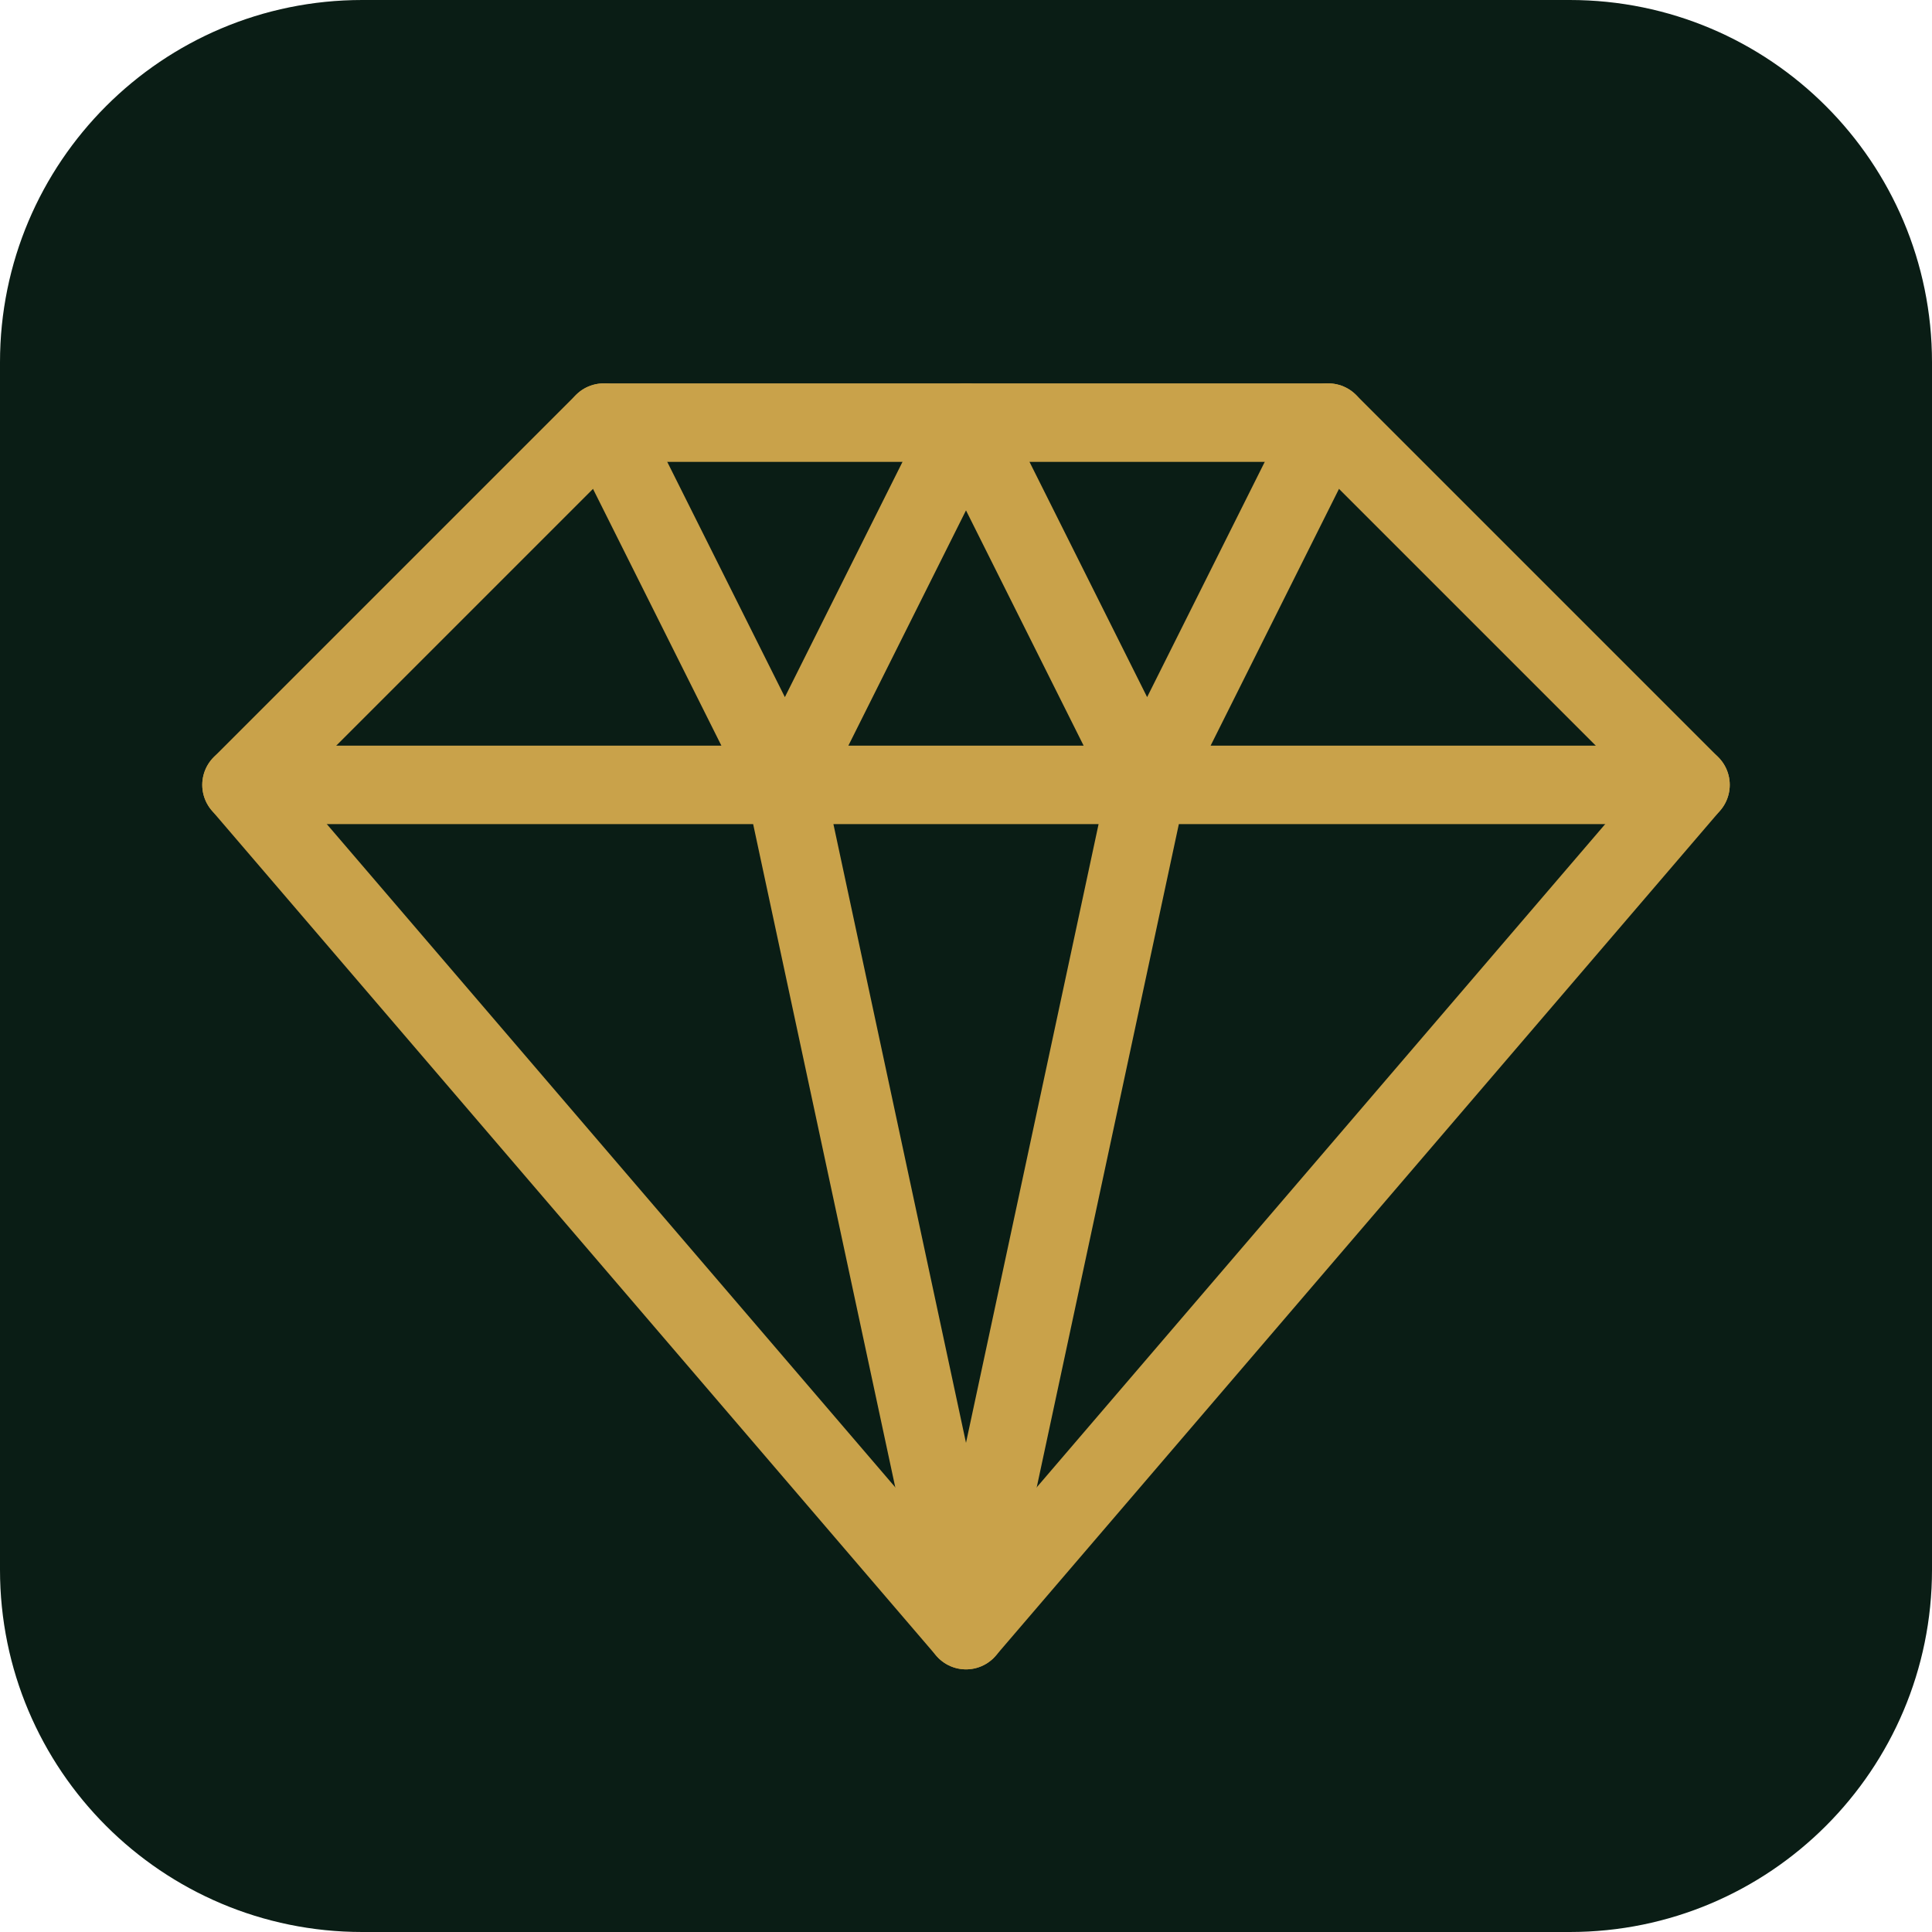
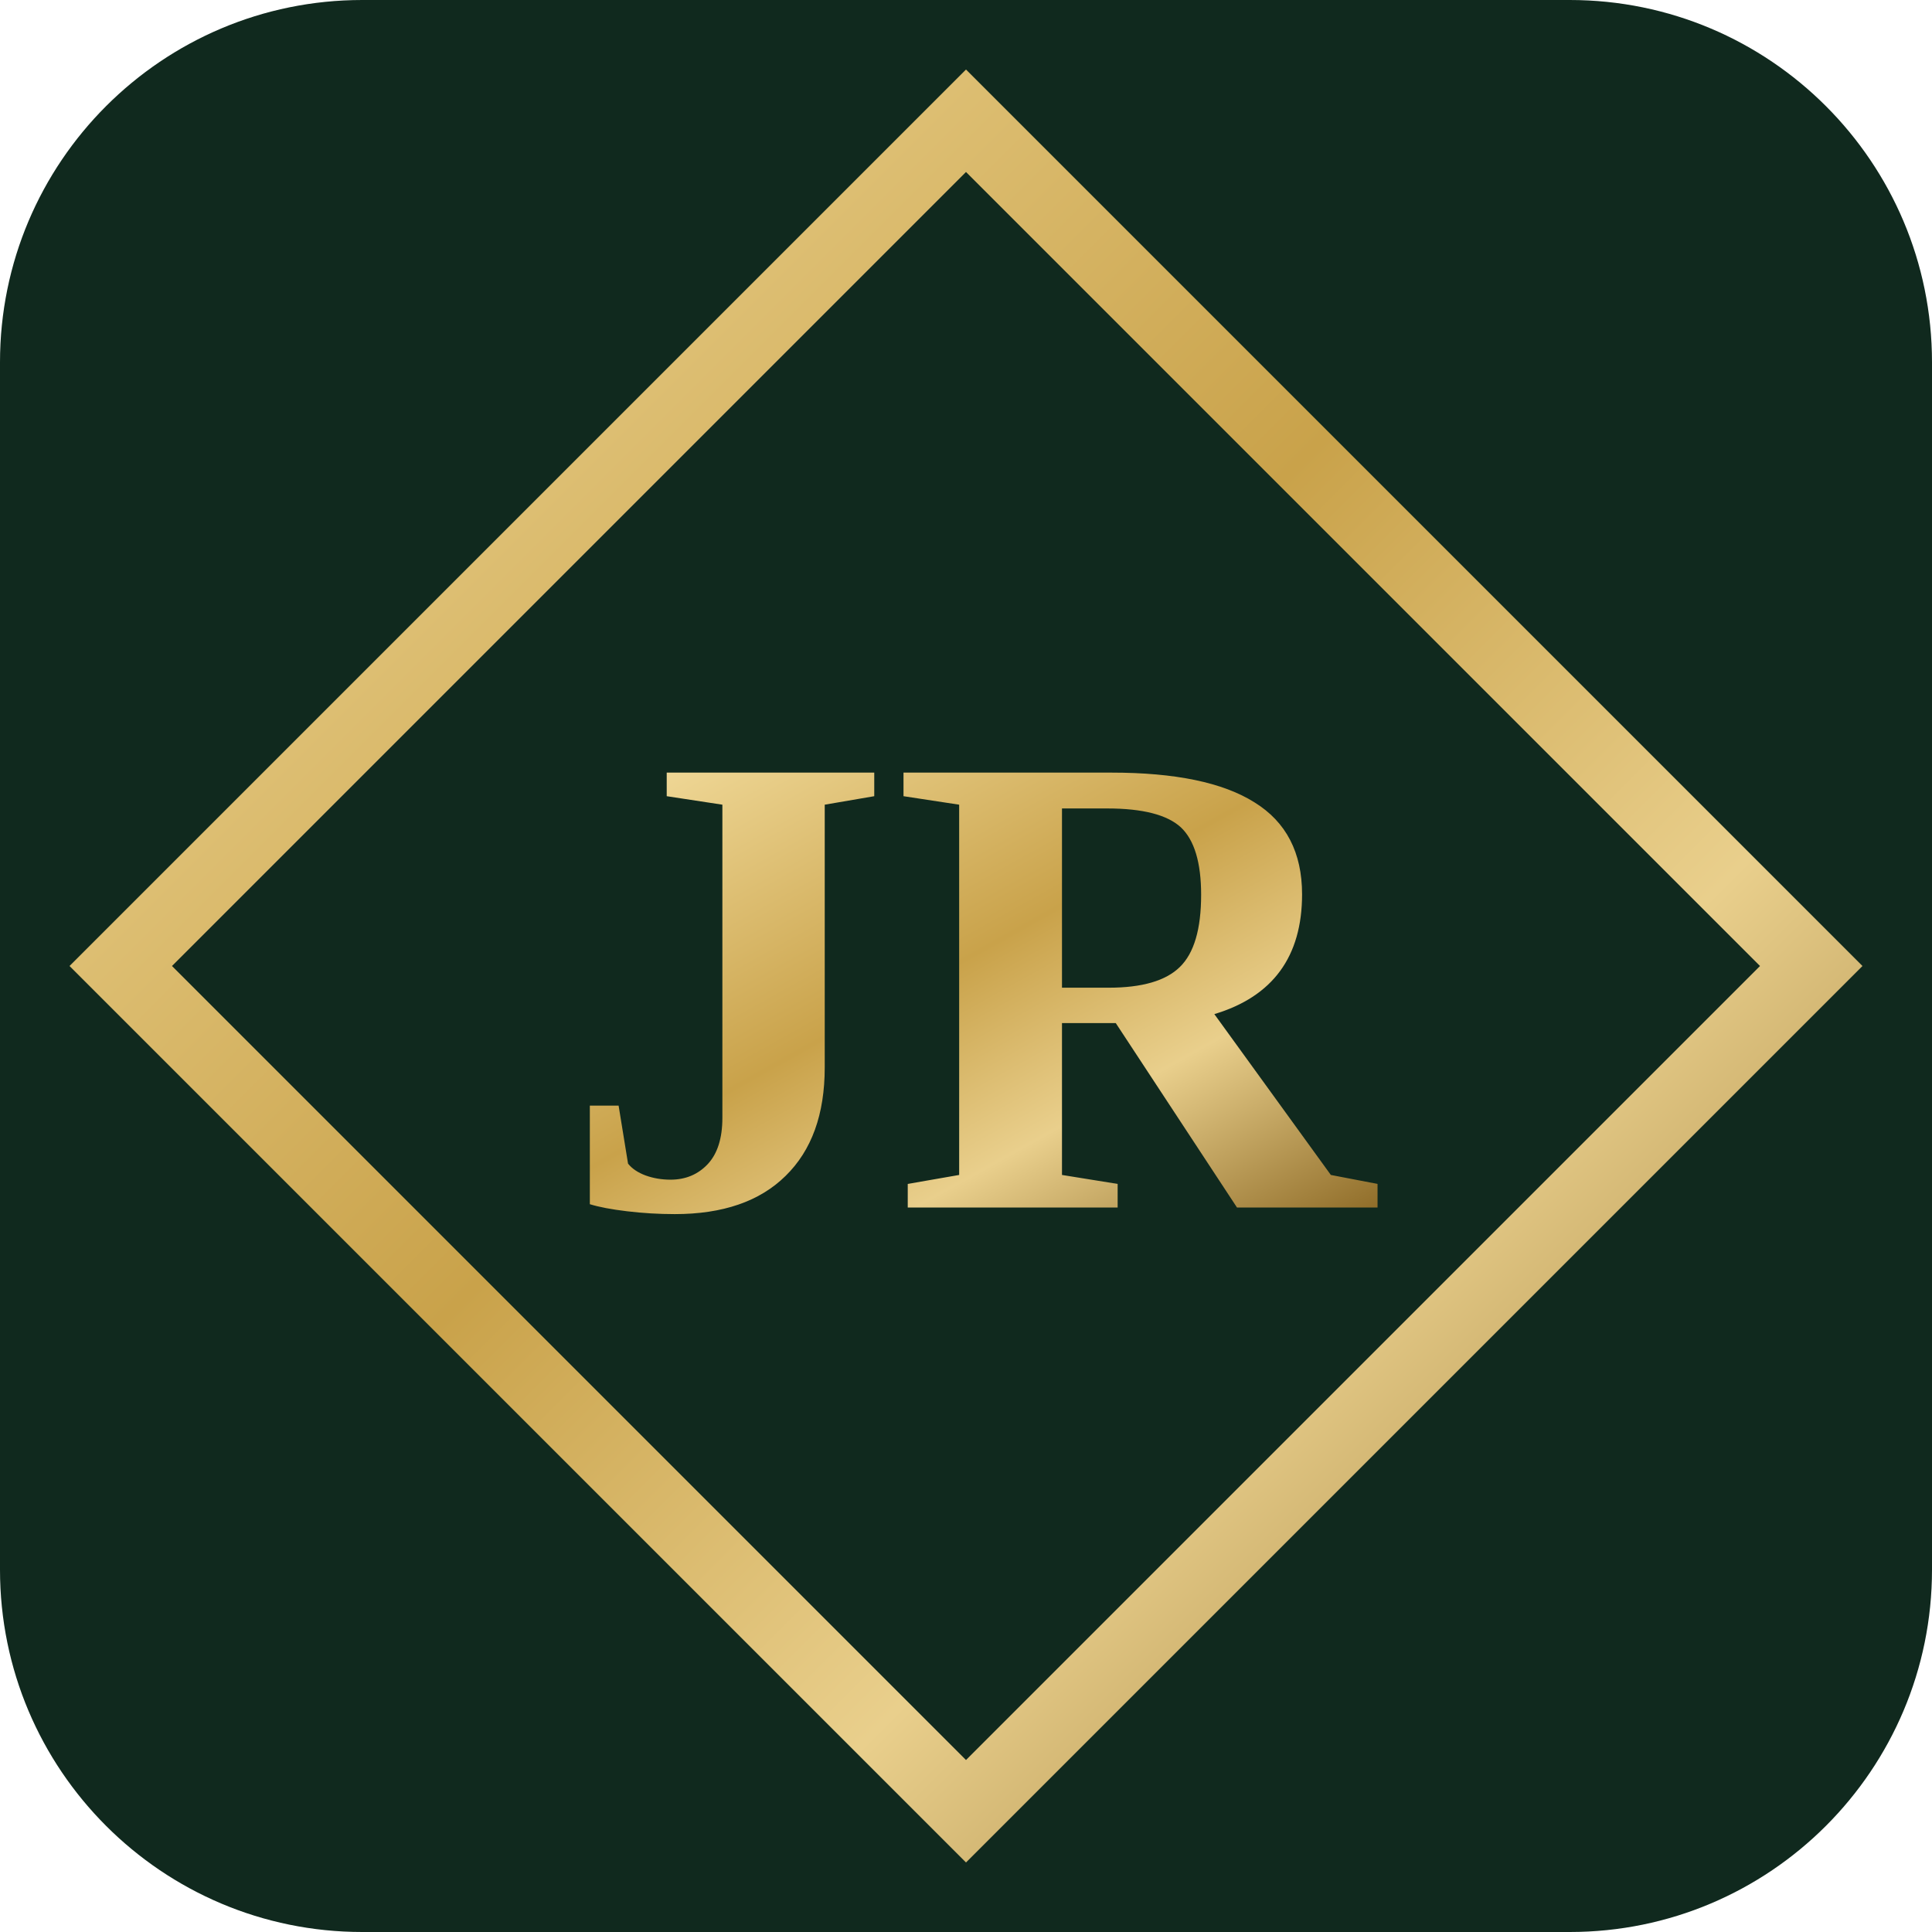
<svg xmlns="http://www.w3.org/2000/svg" viewBox="0 0 64 64">
-   <rect width="64" height="64" rx="12" fill="#0A1D15" />
-   <g fill="none" stroke="#C9A24A" stroke-width="2.6" stroke-linejoin="round" stroke-linecap="round">
-     <path d="M20 14h24l12 12-24 28L8 26z" />
-     <path d="M8 26h48M20 14l6 12 6-12 6 12 6-12M26 26l6 28 6-28" />
-   </g>
+   <defs>
+     <linearGradient id="g" x1="0" y1="0" x2="1" y2="1">
+       <stop offset="0" stop-color="#F3DD9E" />
+       <stop offset=".45" stop-color="#C9A24A" />
+       <stop offset=".7" stop-color="#E9CF8C" />
+       <stop offset="1" stop-color="#8E6B27" />
+     </linearGradient>
+   </defs>
+   <rect width="64" height="64" rx="12" fill="#10291E" />
+   <path d="M32 4 60 32 32 60 4 32Z" fill="none" stroke="url(#g)" stroke-width="2.4" />
+   <text x="32" y="40" text-anchor="middle" fill="url(#g)" font-family="Garamond, 'Times New Roman', serif" font-size="22" font-weight="700">JR</text>
</svg>
